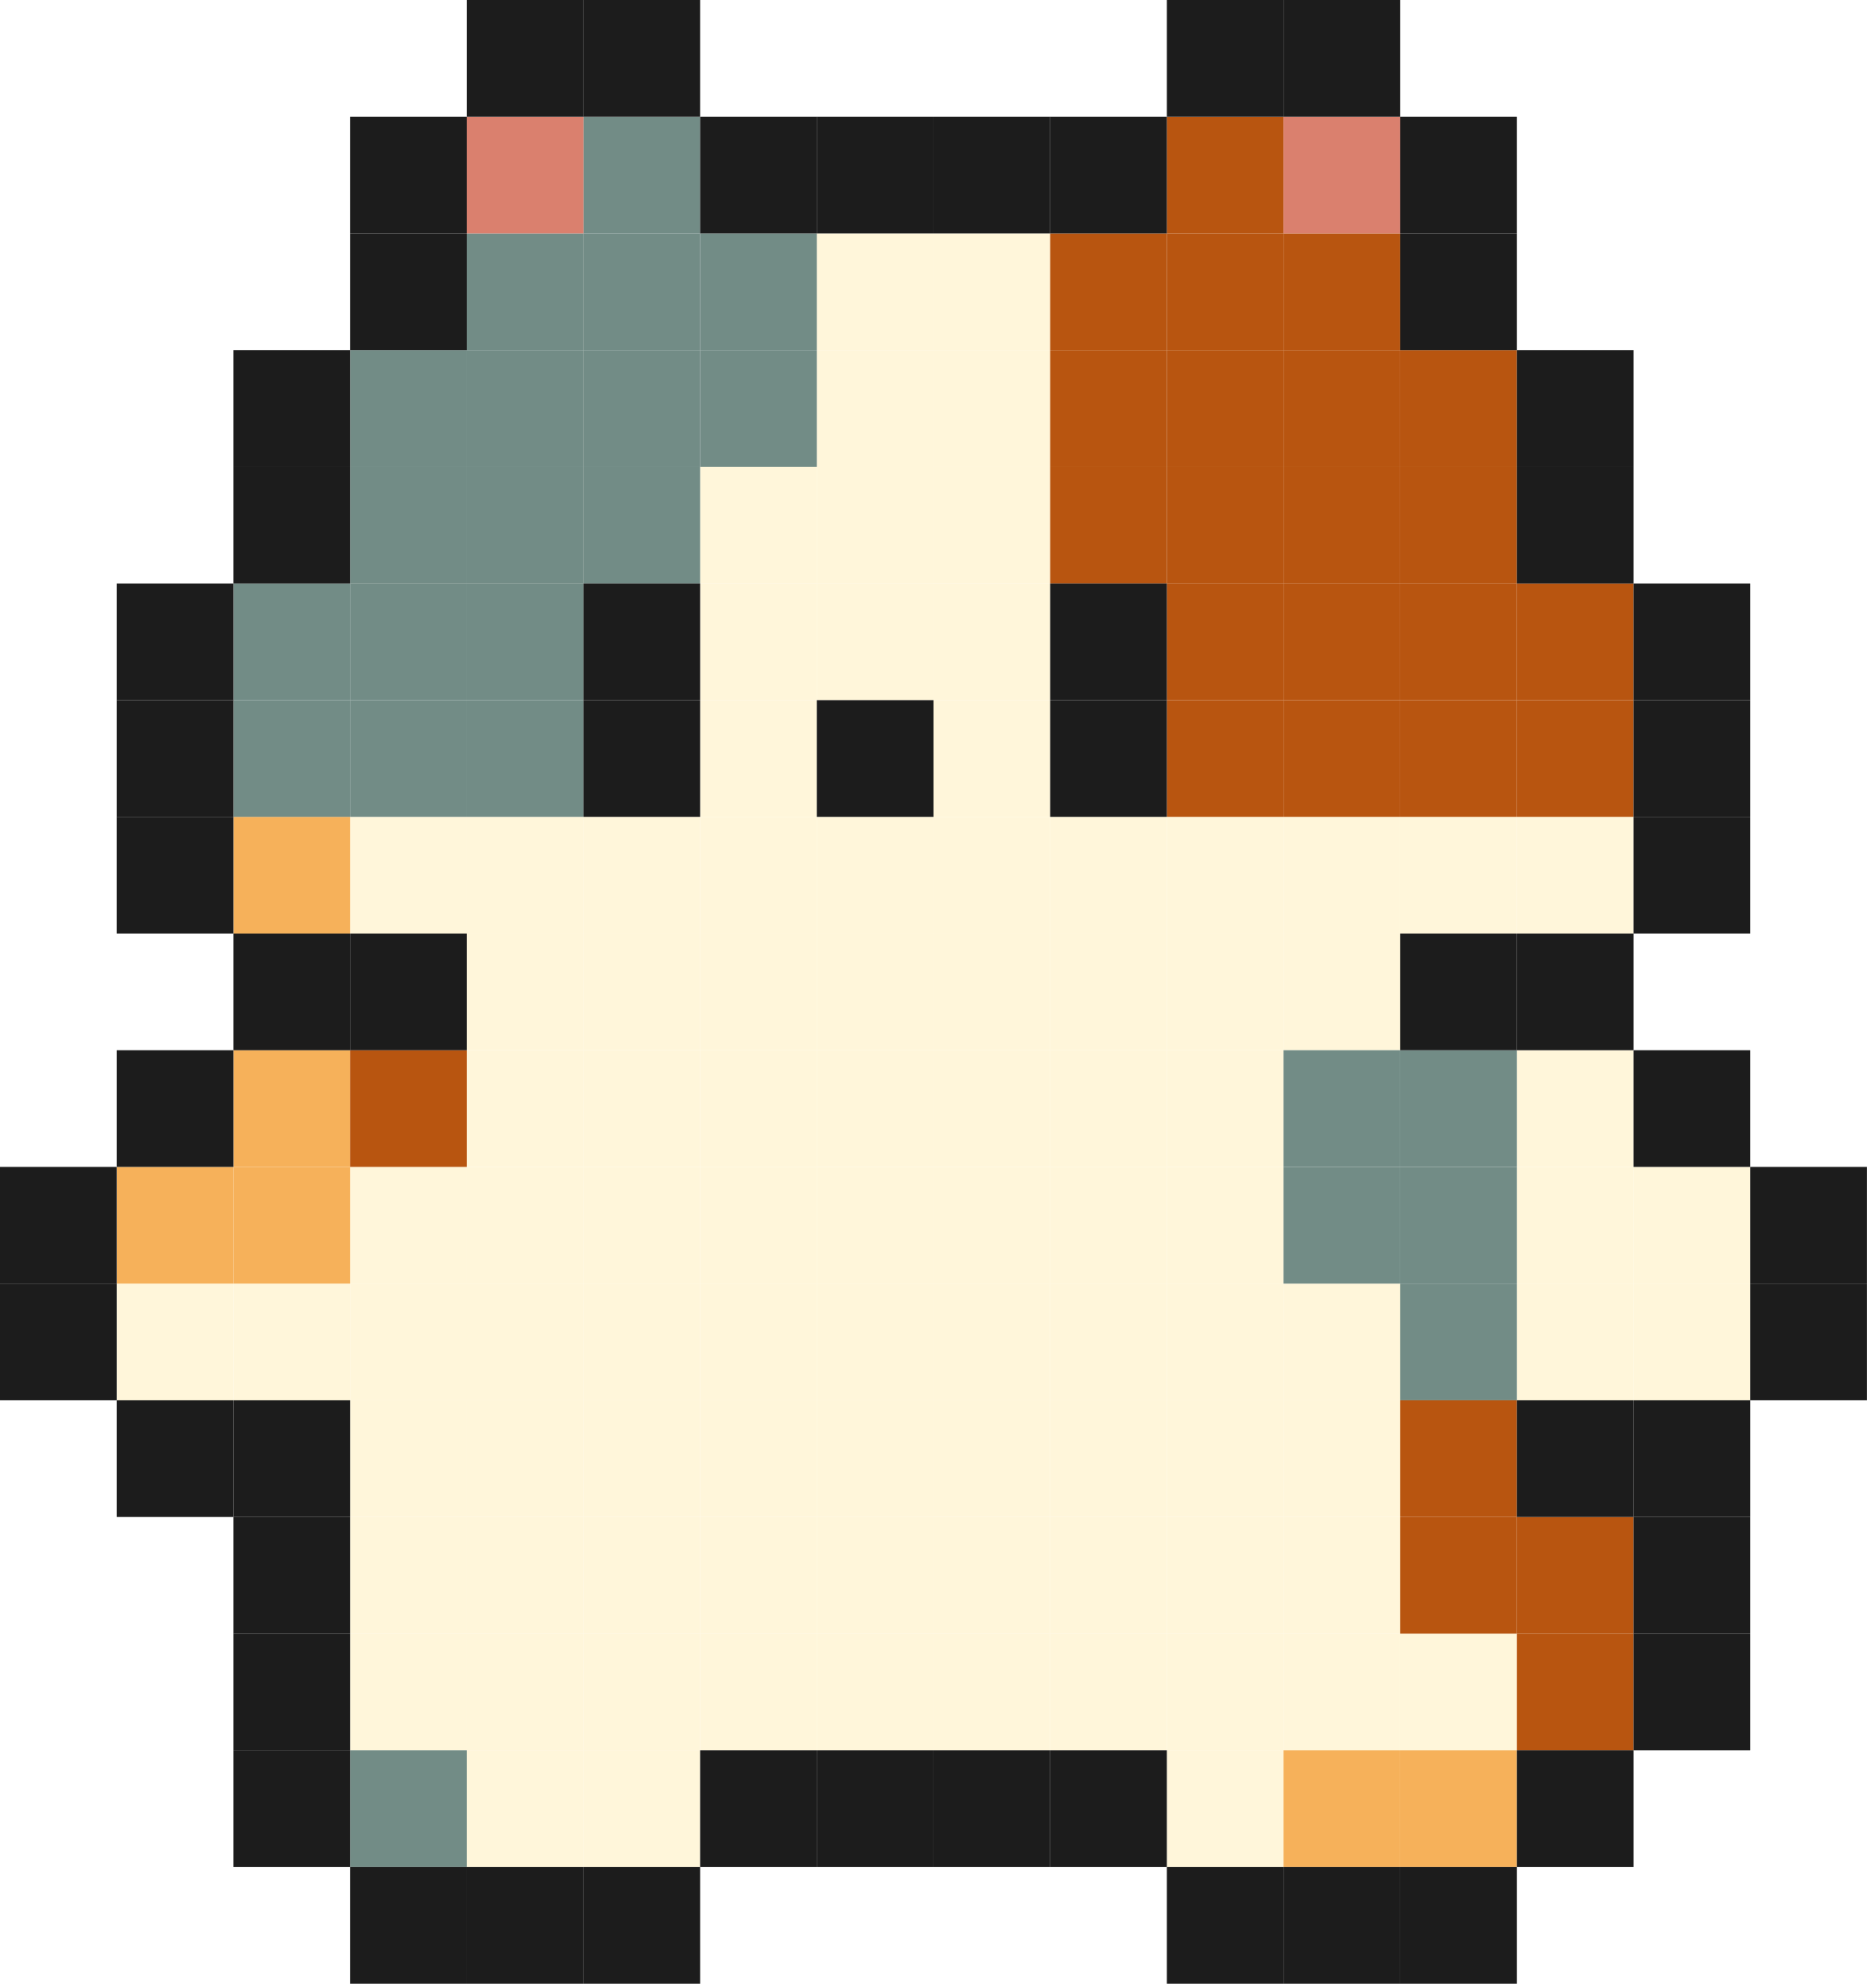
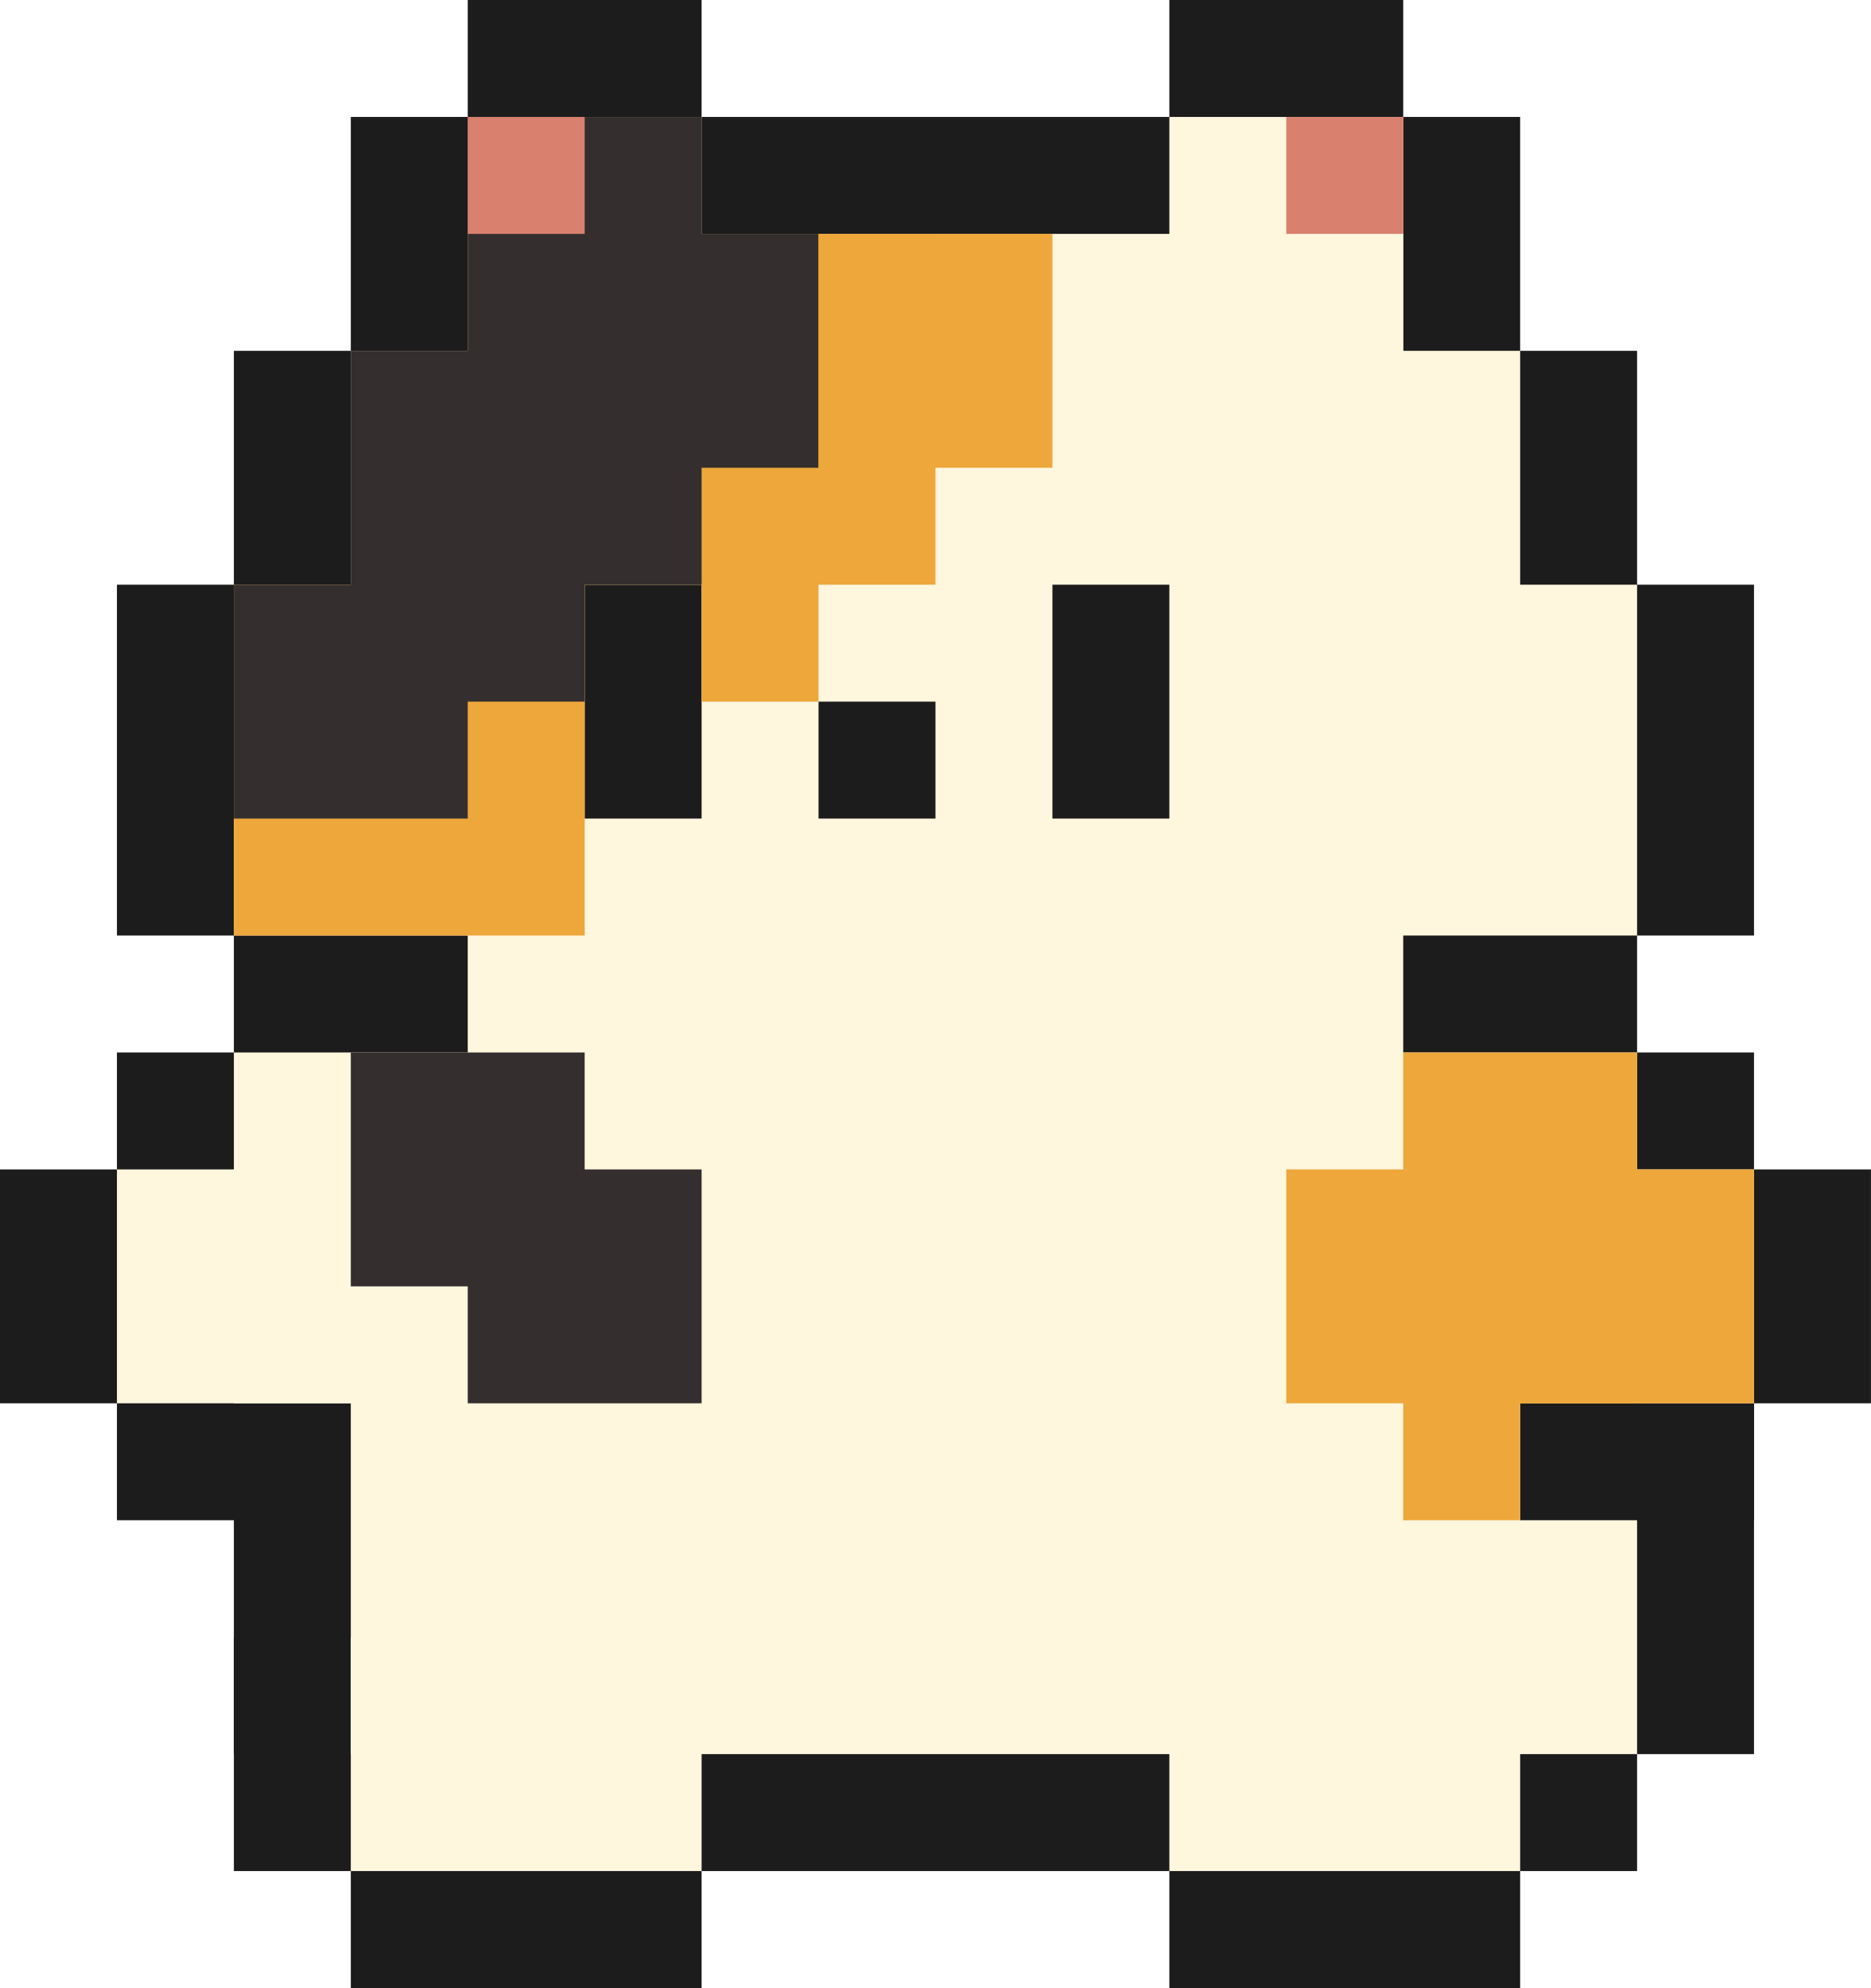
- <svg xmlns="http://www.w3.org/2000/svg" width="132" height="140" viewBox="0 0 132 140" fill="none">
-   <rect x="24.653" y="57.524" width="8.218" height="8.218" fill="#FFF6DA" />
-   <rect x="32.871" y="57.524" width="8.218" height="8.218" fill="#FFF6DA" />
-   <rect x="41.088" y="57.524" width="8.218" height="8.218" fill="#FFF6DA" />
-   <rect x="49.306" y="57.524" width="8.218" height="8.218" fill="#FFF6DA" />
-   <rect x="57.524" y="57.524" width="8.218" height="8.218" fill="#FFF6DA" />
-   <rect x="65.742" y="57.524" width="8.218" height="8.218" fill="#FFF6DA" />
-   <rect x="73.959" y="57.524" width="8.218" height="8.218" fill="#FFF6DA" />
-   <rect x="82.177" y="57.524" width="8.218" height="8.218" fill="#FFF6DA" />
-   <rect x="90.394" y="57.524" width="8.218" height="8.218" fill="#FFF6DA" />
-   <rect x="73.959" y="65.742" width="8.218" height="8.218" fill="#FFF6DA" />
-   <rect x="82.177" y="65.742" width="8.218" height="8.218" fill="#FFF6DA" />
-   <rect x="90.394" y="65.742" width="8.218" height="8.218" fill="#FFF6DA" />
-   <rect x="49.306" y="65.742" width="8.218" height="8.218" fill="#FFF6DA" />
-   <rect x="57.524" y="65.742" width="8.218" height="8.218" fill="#FFF6DA" />
-   <rect x="65.742" y="65.742" width="8.218" height="8.218" fill="#FFF6DA" />
-   <rect x="32.871" y="73.959" width="8.218" height="8.218" fill="#FFF6DA" />
-   <rect x="41.088" y="73.959" width="8.218" height="8.218" fill="#FFF6DA" />
-   <rect x="49.306" y="73.959" width="8.218" height="8.218" fill="#FFF6DA" />
-   <rect x="57.524" y="73.959" width="8.218" height="8.218" fill="#FFF6DA" />
-   <rect x="65.742" y="73.959" width="8.218" height="8.218" fill="#FFF6DA" />
-   <rect x="73.959" y="73.959" width="8.218" height="8.218" fill="#FFF6DA" />
-   <rect x="90.394" y="73.959" width="8.218" height="8.218" transform="rotate(90 90.3945 73.9592)" fill="#FFF6DA" />
-   <rect x="90.394" y="82.177" width="8.218" height="8.218" transform="rotate(90 90.3945 82.1768)" fill="#FFF6DA" />
-   <rect x="90.394" y="90.394" width="8.218" height="8.218" transform="rotate(90 90.3945 90.3945)" fill="#FFF6DA" />
-   <rect x="115.048" y="73.959" width="8.218" height="8.218" transform="rotate(90 115.048 73.9592)" fill="#FFF6DA" />
-   <rect x="115.048" y="82.177" width="8.218" height="8.218" transform="rotate(90 115.048 82.1768)" fill="#FFF6DA" />
-   <rect x="115.048" y="90.394" width="8.218" height="8.218" transform="rotate(90 115.048 90.3945)" fill="#FFF6DA" />
-   <rect x="73.959" y="32.871" width="8.218" height="8.218" transform="rotate(90 73.9592 32.8708)" fill="#FFF6DA" />
-   <rect x="73.959" y="41.088" width="8.218" height="8.218" transform="rotate(90 73.9592 41.0884)" fill="#FFF6DA" />
-   <rect x="73.959" y="49.306" width="8.218" height="8.218" transform="rotate(90 73.9592 49.3062)" fill="#FFF6DA" />
-   <rect x="57.524" y="32.871" width="8.218" height="8.218" transform="rotate(90 57.5239 32.8708)" fill="#FFF6DA" />
-   <rect x="57.524" y="41.088" width="8.218" height="8.218" transform="rotate(90 57.5239 41.0884)" fill="#FFF6DA" />
-   <rect x="57.524" y="49.306" width="8.218" height="8.218" transform="rotate(90 57.5239 49.3062)" fill="#FFF6DA" />
-   <rect x="65.742" y="24.653" width="8.218" height="8.218" transform="rotate(90 65.7415 24.6531)" fill="#FFF6DA" />
-   <rect x="65.742" y="32.871" width="8.218" height="8.218" transform="rotate(90 65.7415 32.8708)" fill="#FFF6DA" />
-   <rect x="65.742" y="41.088" width="8.218" height="8.218" transform="rotate(90 65.7415 41.0884)" fill="#FFF6DA" />
-   <rect x="32.871" y="82.177" width="8.218" height="8.218" transform="rotate(90 32.8708 82.1768)" fill="#FFF6DA" />
-   <rect x="32.871" y="90.394" width="8.218" height="8.218" transform="rotate(90 32.8708 90.3945)" fill="#FFF6DA" />
-   <rect x="32.871" y="98.612" width="8.218" height="8.218" transform="rotate(90 32.8708 98.6121)" fill="#FFF6DA" />
-   <rect x="41.088" y="82.177" width="8.218" height="8.218" transform="rotate(90 41.0884 82.1768)" fill="#FFF6DA" />
-   <rect x="41.088" y="90.394" width="8.218" height="8.218" transform="rotate(90 41.0884 90.3945)" fill="#FFF6DA" />
-   <rect x="41.088" y="98.612" width="8.218" height="8.218" transform="rotate(90 41.0884 98.6121)" fill="#FFF6DA" />
-   <rect x="49.306" y="82.177" width="8.218" height="8.218" transform="rotate(90 49.3062 82.1768)" fill="#FFF6DA" />
-   <rect x="49.306" y="90.394" width="8.218" height="8.218" transform="rotate(90 49.3062 90.3945)" fill="#FFF6DA" />
-   <rect x="49.306" y="98.612" width="8.218" height="8.218" transform="rotate(90 49.3062 98.6121)" fill="#FFF6DA" />
-   <rect x="57.524" y="82.177" width="8.218" height="8.218" transform="rotate(90 57.5239 82.1768)" fill="#FFF6DA" />
-   <rect x="57.524" y="90.394" width="8.218" height="8.218" transform="rotate(90 57.5239 90.3945)" fill="#FFF6DA" />
-   <rect x="57.524" y="98.612" width="8.218" height="8.218" transform="rotate(90 57.5239 98.6121)" fill="#FFF6DA" />
-   <rect x="65.742" y="82.177" width="8.218" height="8.218" transform="rotate(90 65.7415 82.1768)" fill="#FFF6DA" />
-   <rect x="65.742" y="90.394" width="8.218" height="8.218" transform="rotate(90 65.7415 90.3945)" fill="#FFF6DA" />
-   <rect x="65.742" y="98.612" width="8.218" height="8.218" transform="rotate(90 65.7415 98.6121)" fill="#FFF6DA" />
-   <rect x="73.959" y="82.177" width="8.218" height="8.218" transform="rotate(90 73.9592 82.1768)" fill="#FFF6DA" />
-   <rect x="73.959" y="90.394" width="8.218" height="8.218" transform="rotate(90 73.9592 90.3945)" fill="#FFF6DA" />
-   <rect x="73.959" y="98.612" width="8.218" height="8.218" transform="rotate(90 73.9592 98.6121)" fill="#FFF6DA" />
-   <rect x="82.177" y="98.612" width="8.218" height="8.218" transform="rotate(90 82.1768 98.6121)" fill="#FFF6DA" />
-   <rect x="82.177" y="106.83" width="8.218" height="8.218" transform="rotate(90 82.1768 106.83)" fill="#FFF6DA" />
-   <rect x="82.177" y="115.048" width="8.218" height="8.218" transform="rotate(90 82.1768 115.048)" fill="#FFF6DA" />
-   <rect x="90.394" y="98.612" width="8.218" height="8.218" transform="rotate(90 90.3945 98.6121)" fill="#FFF6DA" />
-   <rect x="90.394" y="106.83" width="8.218" height="8.218" transform="rotate(90 90.3945 106.83)" fill="#FFF6DA" />
-   <rect x="90.394" y="115.048" width="8.218" height="8.218" transform="rotate(90 90.3945 115.048)" fill="#FFF6DA" />
-   <rect x="98.612" y="98.612" width="8.218" height="8.218" transform="rotate(90 98.6123 98.6121)" fill="#FFF6DA" />
-   <rect x="98.612" y="106.83" width="8.218" height="8.218" transform="rotate(90 98.6123 106.83)" fill="#FFF6DA" />
-   <rect x="98.612" y="115.048" width="8.218" height="8.218" transform="rotate(90 98.6123 115.048)" fill="#FFF6DA" />
-   <rect x="57.524" y="106.83" width="8.218" height="8.218" transform="rotate(90 57.5239 106.83)" fill="#FFF6DA" />
-   <rect x="57.524" y="115.048" width="8.218" height="8.218" transform="rotate(90 57.5239 115.048)" fill="#FFF6DA" />
-   <rect x="65.742" y="106.83" width="8.218" height="8.218" transform="rotate(90 65.7415 106.83)" fill="#FFF6DA" />
-   <rect x="65.742" y="115.048" width="8.218" height="8.218" transform="rotate(90 65.7415 115.048)" fill="#FFF6DA" />
-   <rect x="73.959" y="106.83" width="8.218" height="8.218" transform="rotate(90 73.9592 106.83)" fill="#FFF6DA" />
-   <rect x="73.959" y="115.048" width="8.218" height="8.218" transform="rotate(90 73.9592 115.048)" fill="#FFF6DA" />
-   <rect x="82.177" y="82.177" width="8.218" height="8.218" transform="rotate(90 82.1768 82.1768)" fill="#FFF6DA" />
-   <rect x="82.177" y="90.394" width="8.218" height="8.218" transform="rotate(90 82.1768 90.3945)" fill="#FFF6DA" />
-   <rect x="115.048" y="65.742" width="8.218" height="8.218" transform="rotate(180 115.048 65.7415)" fill="#FFF6DA" />
-   <rect x="106.83" y="65.742" width="8.218" height="8.218" transform="rotate(180 106.83 65.7415)" fill="#FFF6DA" />
-   <rect x="49.306" y="73.959" width="8.218" height="8.218" transform="rotate(180 49.3062 73.9592)" fill="#FFF6DA" />
-   <rect x="41.088" y="73.959" width="8.218" height="8.218" transform="rotate(180 41.0884 73.9592)" fill="#FFF6DA" />
-   <rect x="24.653" y="98.612" width="8.218" height="8.218" transform="rotate(180 24.6531 98.6121)" fill="#FFF6DA" />
-   <rect x="16.436" y="98.612" width="8.218" height="8.218" transform="rotate(180 16.4355 98.6121)" fill="#FFF6DA" />
-   <rect x="49.306" y="131.483" width="8.218" height="8.218" transform="rotate(180 49.3062 131.483)" fill="#FFF6DA" />
-   <rect x="41.088" y="131.483" width="8.218" height="8.218" transform="rotate(180 41.0884 131.483)" fill="#FFF6DA" />
-   <rect x="73.959" y="24.653" width="8.218" height="8.218" transform="rotate(180 73.9592 24.6531)" fill="#FFF6DA" />
-   <rect x="73.959" y="32.871" width="8.218" height="8.218" transform="rotate(180 73.9592 32.8708)" fill="#FFF6DA" />
-   <rect x="98.612" y="98.612" width="8.218" height="8.218" transform="rotate(180 98.6123 98.6121)" fill="#FFF6DA" />
-   <rect x="123.265" y="90.394" width="8.218" height="8.218" transform="rotate(180 123.265 90.3945)" fill="#FFF6DA" />
-   <rect x="123.265" y="98.612" width="8.218" height="8.218" transform="rotate(180 123.265 98.6121)" fill="#FFF6DA" />
-   <rect x="106.83" y="123.265" width="8.218" height="8.218" transform="rotate(180 106.83 123.265)" fill="#FFF6DA" />
-   <rect x="90.394" y="131.483" width="8.218" height="8.218" transform="rotate(180 90.3945 131.483)" fill="#FFF6DA" />
-   <rect x="65.742" y="24.653" width="8.218" height="8.218" transform="rotate(180 65.7415 24.6531)" fill="#FFF6DA" />
-   <rect x="32.871" y="106.83" width="8.218" height="8.218" transform="rotate(90 32.8708 106.83)" fill="#FFF6DA" />
-   <rect x="32.871" y="115.048" width="8.218" height="8.218" transform="rotate(90 32.8708 115.048)" fill="#FFF6DA" />
-   <rect x="41.088" y="106.83" width="8.218" height="8.218" transform="rotate(90 41.0884 106.83)" fill="#FFF6DA" />
-   <rect x="41.088" y="115.048" width="8.218" height="8.218" transform="rotate(90 41.0884 115.048)" fill="#FFF6DA" />
-   <rect x="49.306" y="106.83" width="8.218" height="8.218" transform="rotate(90 49.3062 106.83)" fill="#FFF6DA" />
-   <rect x="49.306" y="115.048" width="8.218" height="8.218" transform="rotate(90 49.3062 115.048)" fill="#FFF6DA" />
-   <rect x="16.436" y="57.524" width="8.218" height="8.218" fill="#F6B15A" />
-   <rect x="16.436" y="73.959" width="8.218" height="8.218" fill="#F6B15A" />
-   <rect x="16.436" y="82.177" width="8.218" height="8.218" fill="#F6B15A" />
-   <rect x="8.218" y="82.177" width="8.218" height="8.218" fill="#F6B15A" />
-   <rect x="98.612" y="123.265" width="8.218" height="8.218" fill="#F6B15A" />
-   <rect x="90.394" y="123.265" width="8.218" height="8.218" fill="#F6B15A" />
-   <rect x="24.653" y="24.653" width="8.218" height="8.218" fill="#728C86" />
-   <rect x="32.871" y="24.653" width="8.218" height="8.218" fill="#728C86" />
-   <rect x="41.088" y="24.653" width="8.218" height="8.218" fill="#728C86" />
-   <rect x="24.653" y="32.871" width="8.218" height="8.218" fill="#728C86" />
-   <rect x="32.871" y="32.871" width="8.218" height="8.218" fill="#728C86" />
-   <rect x="41.088" y="32.871" width="8.218" height="8.218" fill="#728C86" />
-   <rect x="49.306" y="24.653" width="8.218" height="8.218" fill="#728C86" />
-   <rect x="41.088" y="8.218" width="8.218" height="8.218" fill="#728C86" />
-   <rect x="32.871" y="16.435" width="8.218" height="8.218" fill="#728C86" />
-   <rect x="41.088" y="16.435" width="8.218" height="8.218" fill="#728C86" />
-   <rect x="49.306" y="16.435" width="8.218" height="8.218" fill="#728C86" />
-   <rect x="90.394" y="82.177" width="8.218" height="8.218" fill="#728C86" />
-   <rect x="98.612" y="82.177" width="8.218" height="8.218" fill="#728C86" />
-   <rect x="98.612" y="90.394" width="8.218" height="8.218" fill="#728C86" />
-   <rect x="90.394" y="73.959" width="8.218" height="8.218" fill="#728C86" />
-   <rect x="24.653" y="123.265" width="8.218" height="8.218" fill="#728C86" />
-   <rect x="98.612" y="73.959" width="8.218" height="8.218" fill="#728C86" />
-   <rect x="16.436" y="41.088" width="8.218" height="8.218" fill="#728C86" />
-   <rect x="24.653" y="41.088" width="8.218" height="8.218" fill="#728C86" />
-   <rect x="32.871" y="41.088" width="8.218" height="8.218" fill="#728C86" />
-   <rect x="16.436" y="49.306" width="8.218" height="8.218" fill="#728C86" />
-   <rect x="24.653" y="49.306" width="8.218" height="8.218" fill="#728C86" />
-   <rect x="32.871" y="49.306" width="8.218" height="8.218" fill="#728C86" />
-   <rect x="73.959" y="16.435" width="8.218" height="8.218" fill="#B85510" />
-   <rect x="82.177" y="16.435" width="8.218" height="8.218" fill="#B85510" />
-   <rect x="73.959" y="24.653" width="8.218" height="8.218" fill="#B85510" />
-   <rect x="82.177" y="24.653" width="8.218" height="8.218" fill="#B85510" />
-   <rect x="73.959" y="32.871" width="8.218" height="8.218" fill="#B85510" />
-   <rect x="82.177" y="32.871" width="8.218" height="8.218" fill="#B85510" />
-   <rect x="82.177" y="41.088" width="8.218" height="8.218" fill="#B85510" />
-   <rect x="90.394" y="41.088" width="8.218" height="8.218" fill="#B85510" />
-   <rect x="98.612" y="41.088" width="8.218" height="8.218" fill="#B85510" />
-   <rect x="106.83" y="41.088" width="8.218" height="8.218" fill="#B85510" />
-   <rect x="98.612" y="49.306" width="8.218" height="8.218" fill="#B85510" />
-   <rect x="24.653" y="73.959" width="8.218" height="8.218" fill="#B85510" />
-   <rect x="106.83" y="106.83" width="8.218" height="8.218" fill="#B85510" />
-   <rect x="106.83" y="115.048" width="8.218" height="8.218" fill="#B85510" />
-   <rect x="98.612" y="98.612" width="8.218" height="8.218" fill="#B85510" />
-   <rect x="98.612" y="106.83" width="8.218" height="8.218" fill="#B85510" />
-   <rect x="106.83" y="49.306" width="8.218" height="8.218" fill="#B85510" />
-   <rect x="82.177" y="49.306" width="8.218" height="8.218" fill="#B85510" />
-   <rect x="90.394" y="49.306" width="8.218" height="8.218" fill="#B85510" />
-   <rect x="90.394" y="24.653" width="8.218" height="8.218" fill="#B85510" />
-   <rect x="98.612" y="24.653" width="8.218" height="8.218" fill="#B85510" />
-   <rect x="90.394" y="32.871" width="8.218" height="8.218" fill="#B85510" />
-   <rect x="98.612" y="32.871" width="8.218" height="8.218" fill="#B85510" />
-   <rect x="82.177" y="8.218" width="8.218" height="8.218" fill="#B85510" />
-   <rect x="90.394" y="16.435" width="8.218" height="8.218" fill="#B85510" />
-   <rect x="32.871" y="8.218" width="8.218" height="8.218" fill="#DA806E" />
-   <rect x="90.394" y="8.218" width="8.218" height="8.218" fill="#DA806E" />
-   <rect x="32.871" width="8.218" height="8.218" fill="#1C1C1C" />
-   <rect x="106.83" y="123.265" width="8.218" height="8.218" fill="#1C1C1C" />
-   <rect x="8.218" y="73.959" width="8.218" height="8.218" fill="#1C1C1C" />
-   <rect x="41.088" width="8.218" height="8.218" fill="#1C1C1C" />
-   <rect x="49.306" y="8.218" width="8.218" height="8.218" fill="#1C1C1C" />
-   <rect x="57.524" y="8.218" width="8.218" height="8.218" fill="#1C1C1C" />
-   <rect x="16.436" y="65.742" width="8.218" height="8.218" fill="#1C1C1C" />
-   <rect x="24.653" y="65.742" width="8.218" height="8.218" fill="#1C1C1C" />
-   <rect x="8.218" y="98.612" width="8.218" height="8.218" fill="#1C1C1C" />
-   <rect x="16.436" y="98.612" width="8.218" height="8.218" fill="#1C1C1C" />
-   <rect x="106.83" y="98.612" width="8.218" height="8.218" fill="#1C1C1C" />
-   <rect x="115.048" y="98.612" width="8.218" height="8.218" fill="#1C1C1C" />
-   <rect x="98.612" y="65.742" width="8.218" height="8.218" fill="#1C1C1C" />
-   <rect x="106.83" y="65.742" width="8.218" height="8.218" fill="#1C1C1C" />
-   <rect x="65.742" y="8.218" width="8.218" height="8.218" fill="#1C1C1C" />
-   <rect x="73.959" y="8.218" width="8.218" height="8.218" fill="#1C1C1C" />
-   <rect x="82.177" width="8.218" height="8.218" fill="#1C1C1C" />
-   <rect x="90.394" width="8.218" height="8.218" fill="#1C1C1C" />
-   <rect x="106.83" y="8.218" width="8.218" height="8.218" transform="rotate(90 106.83 8.21777)" fill="#1C1C1C" />
-   <rect x="106.83" y="16.435" width="8.218" height="8.218" transform="rotate(90 106.83 16.4353)" fill="#1C1C1C" />
-   <rect x="49.306" y="41.088" width="8.218" height="8.218" transform="rotate(90 49.3062 41.0884)" fill="#1C1C1C" />
-   <rect x="49.306" y="49.306" width="8.218" height="8.218" transform="rotate(90 49.3062 49.3062)" fill="#1C1C1C" />
-   <rect x="82.177" y="41.088" width="8.218" height="8.218" transform="rotate(90 82.1768 41.0884)" fill="#1C1C1C" />
-   <rect x="82.177" y="49.306" width="8.218" height="8.218" transform="rotate(90 82.1768 49.3062)" fill="#1C1C1C" />
-   <rect x="65.742" y="49.306" width="8.218" height="8.218" transform="rotate(90 65.7415 49.3062)" fill="#1C1C1C" />
-   <rect x="32.871" y="8.218" width="8.218" height="8.218" transform="rotate(90 32.8708 8.21777)" fill="#1C1C1C" />
-   <rect x="32.871" y="16.435" width="8.218" height="8.218" transform="rotate(90 32.8708 16.4353)" fill="#1C1C1C" />
-   <rect x="8.218" y="82.177" width="8.218" height="8.218" transform="rotate(90 8.21777 82.1768)" fill="#1C1C1C" />
-   <rect x="8.218" y="90.394" width="8.218" height="8.218" transform="rotate(90 8.21777 90.3945)" fill="#1C1C1C" />
-   <rect width="8.218" height="8.218" transform="matrix(-1 0 0 1 123.265 73.9592)" fill="#1C1C1C" />
-   <rect width="8.218" height="8.218" transform="matrix(0 1 1 0 123.265 82.1768)" fill="#1C1C1C" />
-   <rect width="8.218" height="8.218" transform="matrix(0 1 1 0 123.265 90.3945)" fill="#1C1C1C" />
-   <rect x="24.653" y="24.653" width="8.218" height="8.218" transform="rotate(90 24.6531 24.6531)" fill="#1C1C1C" />
-   <rect x="24.653" y="32.871" width="8.218" height="8.218" transform="rotate(90 24.6531 32.8708)" fill="#1C1C1C" />
-   <rect x="115.048" y="24.653" width="8.218" height="8.218" transform="rotate(90 115.048 24.6531)" fill="#1C1C1C" />
-   <rect x="115.048" y="32.871" width="8.218" height="8.218" transform="rotate(90 115.048 32.8708)" fill="#1C1C1C" />
-   <rect x="123.265" y="57.524" width="8.218" height="8.218" transform="rotate(90 123.265 57.5237)" fill="#1C1C1C" />
-   <rect x="123.265" y="41.088" width="8.218" height="8.218" transform="rotate(90 123.265 41.0884)" fill="#1C1C1C" />
-   <rect x="123.265" y="49.306" width="8.218" height="8.218" transform="rotate(90 123.265 49.3062)" fill="#1C1C1C" />
-   <rect x="123.265" y="115.048" width="8.218" height="8.218" transform="rotate(90 123.265 115.048)" fill="#1C1C1C" />
-   <rect x="123.265" y="106.83" width="8.218" height="8.218" transform="rotate(90 123.265 106.83)" fill="#1C1C1C" />
-   <rect x="16.436" y="57.524" width="8.218" height="8.218" transform="rotate(90 16.4355 57.5237)" fill="#1C1C1C" />
-   <rect x="16.436" y="41.088" width="8.218" height="8.218" transform="rotate(90 16.4355 41.0884)" fill="#1C1C1C" />
-   <rect x="16.436" y="49.306" width="8.218" height="8.218" transform="rotate(90 16.4355 49.3062)" fill="#1C1C1C" />
-   <rect x="90.394" y="139.701" width="8.218" height="8.218" transform="rotate(180 90.3945 139.701)" fill="#1C1C1C" />
-   <rect x="106.83" y="139.701" width="8.218" height="8.218" transform="rotate(180 106.83 139.701)" fill="#1C1C1C" />
-   <rect x="98.612" y="139.701" width="8.218" height="8.218" transform="rotate(180 98.6123 139.701)" fill="#1C1C1C" />
-   <rect x="32.871" y="139.701" width="8.218" height="8.218" transform="rotate(180 32.8708 139.701)" fill="#1C1C1C" />
-   <rect x="49.306" y="139.701" width="8.218" height="8.218" transform="rotate(180 49.3062 139.701)" fill="#1C1C1C" />
-   <rect x="41.088" y="139.701" width="8.218" height="8.218" transform="rotate(180 41.0884 139.701)" fill="#1C1C1C" />
-   <rect x="65.742" y="131.483" width="8.218" height="8.218" transform="rotate(180 65.7415 131.483)" fill="#1C1C1C" />
-   <rect x="57.524" y="131.483" width="8.218" height="8.218" transform="rotate(180 57.5239 131.483)" fill="#1C1C1C" />
-   <rect x="82.177" y="131.483" width="8.218" height="8.218" transform="rotate(180 82.1768 131.483)" fill="#1C1C1C" />
-   <rect x="73.959" y="131.483" width="8.218" height="8.218" transform="rotate(180 73.9592 131.483)" fill="#1C1C1C" />
-   <rect x="16.436" y="123.265" width="8.218" height="8.218" transform="rotate(-90 16.4355 123.265)" fill="#1C1C1C" />
-   <rect x="16.436" y="115.048" width="8.218" height="8.218" transform="rotate(-90 16.4355 115.048)" fill="#1C1C1C" />
-   <rect x="16.436" y="131.483" width="8.218" height="8.218" transform="rotate(-90 16.4355 131.483)" fill="#1C1C1C" />
+ <svg xmlns="http://www.w3.org/2000/svg" width="128" height="136" viewBox="0 0 128 136" fill="none">
+   <rect x="32" width="16" height="16" fill="#1C1C1C" />
+   <rect x="24" y="8" width="80" height="24" fill="#1C1C1C" />
+   <rect x="16" y="24" width="96" height="24" fill="#1C1C1C" />
+   <rect x="16" y="56" width="96" height="24" fill="#1C1C1C" />
+   <rect x="16" y="96" width="104" height="24" fill="#1C1C1C" />
+   <rect x="16" y="112" width="96" height="16" fill="#1C1C1C" />
+   <rect x="24" y="120" width="24" height="16" fill="#1C1C1C" />
+   <rect x="80" y="120" width="24" height="16" fill="#1C1C1C" />
+   <rect x="8" y="40" width="112" height="24" fill="#1C1C1C" />
+   <rect x="8" y="72" width="112" height="32" fill="#1C1C1C" />
+   <rect y="80" width="128" height="16" fill="#1C1C1C" />
+   <rect x="80" width="16" height="16" fill="#1C1C1C" />
+   <rect x="32" y="8" width="16" height="16" fill="#FFF6DE" />
+   <rect x="8" y="80" width="16" height="16" fill="#FFF6DE" />
+   <rect x="104" y="80" width="16" height="16" fill="#FFF6DE" />
+   <rect x="96" y="104" width="16" height="16" fill="#FFF6DE" />
+   <rect x="80" y="112" width="24" height="16" fill="#FFF6DE" />
+   <rect x="24" y="112" width="24" height="16" fill="#FFF6DE" />
+   <rect x="32" y="60" width="64" height="16" fill="#FFF6DE" />
+   <rect x="32" y="16" width="64" height="16" fill="#FFF6DE" />
+   <rect x="24" y="24" width="80" height="24" fill="#FFF6DE" />
+   <rect x="16" y="40" width="96" height="24" fill="#FFF6DE" />
+   <rect x="16" y="72" width="96" height="24" fill="#FFF6DE" />
+   <rect x="24" y="88" width="80" height="32" fill="#FFF6DE" />
+   <rect x="80" y="8" width="16" height="16" fill="#FFF6DE" />
+   <rect x="80" y="40" width="16" height="8" transform="rotate(90 80 40)" fill="#1C1C1C" />
+   <rect x="48" y="40" width="16" height="8" transform="rotate(90 48 40)" fill="#1C1C1C" />
+   <rect x="64" y="48" width="8" height="8" transform="rotate(90 64 48)" fill="#1C1C1C" />
+   <rect x="96" y="72" width="16" height="24" fill="#EEA73B" />
+   <rect x="88" y="80" width="32" height="16" fill="#EEA73B" />
+   <rect x="32" y="16" width="32" height="24" fill="#EEA73B" />
+   <rect x="48" y="32" width="8" height="16" fill="#EEA73B" />
+   <rect x="16" y="40" width="24" height="24" fill="#EEA73B" />
+   <rect x="32" y="8" width="16" height="32" fill="#342F2E" />
+   <rect x="40" y="16" width="16" height="16" fill="#342F2E" />
+   <rect x="24" y="24" width="16" height="24" fill="#342F2E" />
+   <rect x="16" y="40" width="16" height="16" fill="#342F2E" />
+   <rect x="24" y="72" width="16" height="16" fill="#342F2E" />
+   <rect x="32" y="80" width="16" height="16" fill="#342F2E" />
+   <rect x="96" y="88" width="8" height="16" fill="#EEA73B" />
+   <rect x="56" y="16" width="16" height="16" fill="#EEA73B" />
+   <rect x="32" y="8" width="8" height="8" fill="#DA806E" />
+   <rect x="88" y="8" width="8" height="8" fill="#DA806E" />
</svg>
